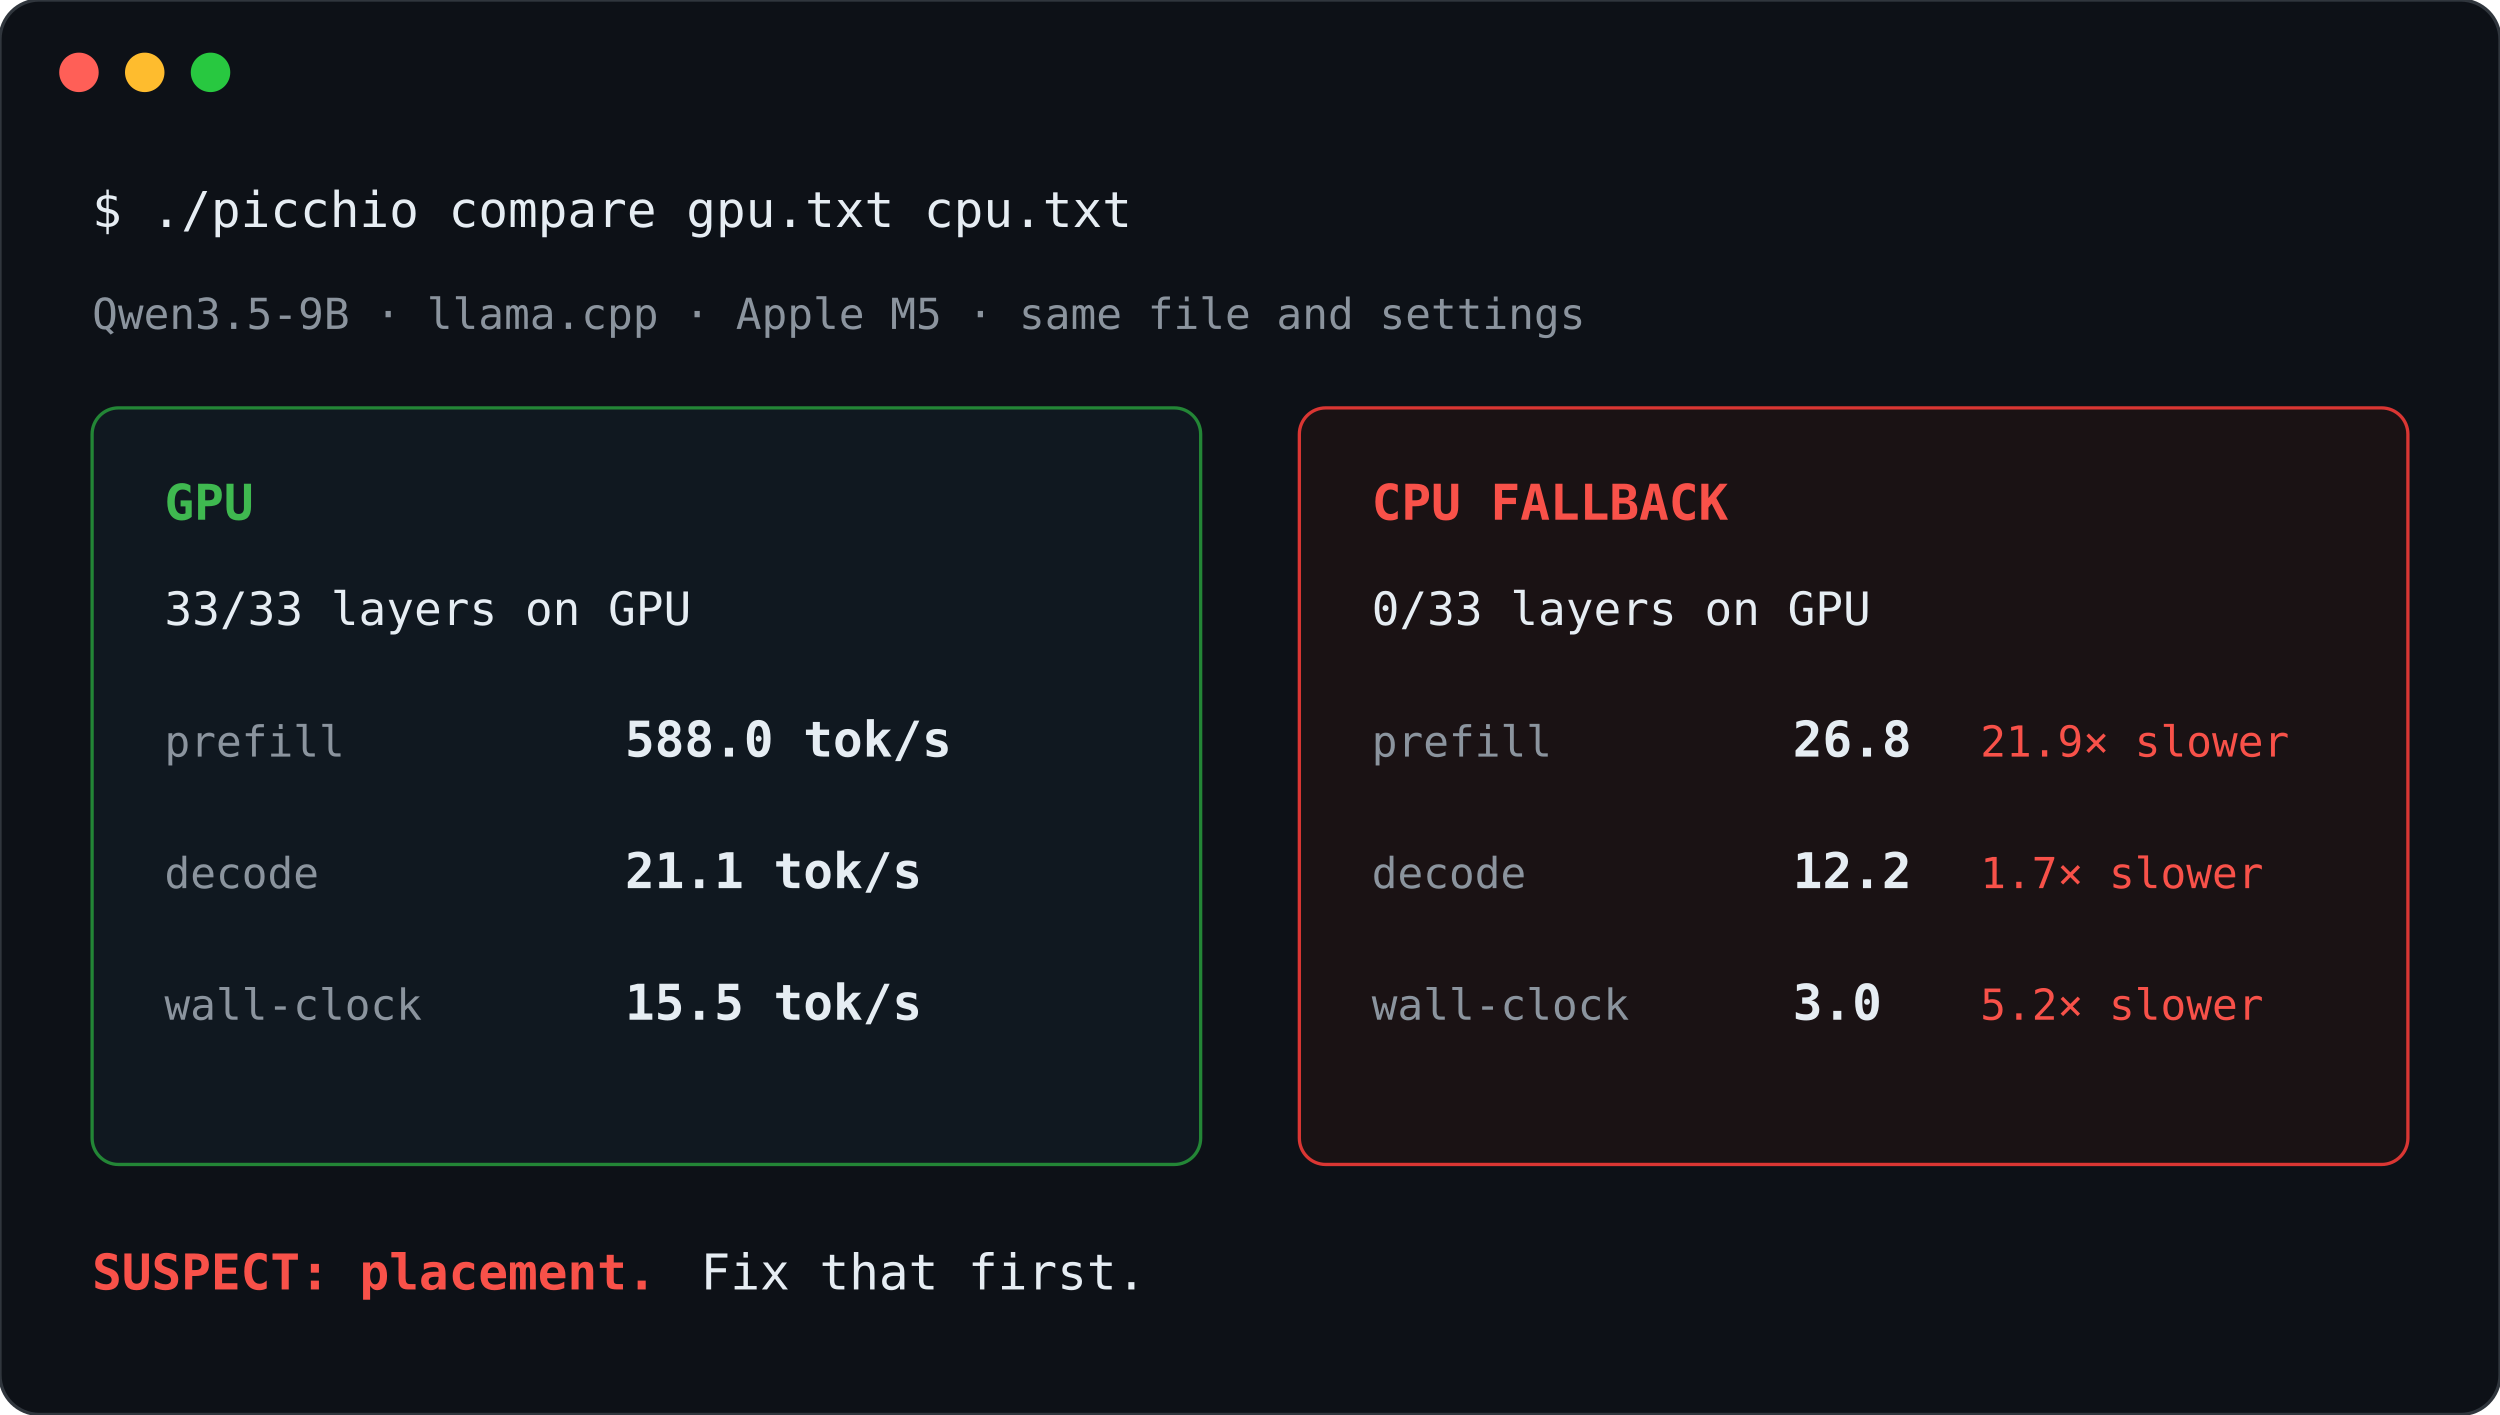
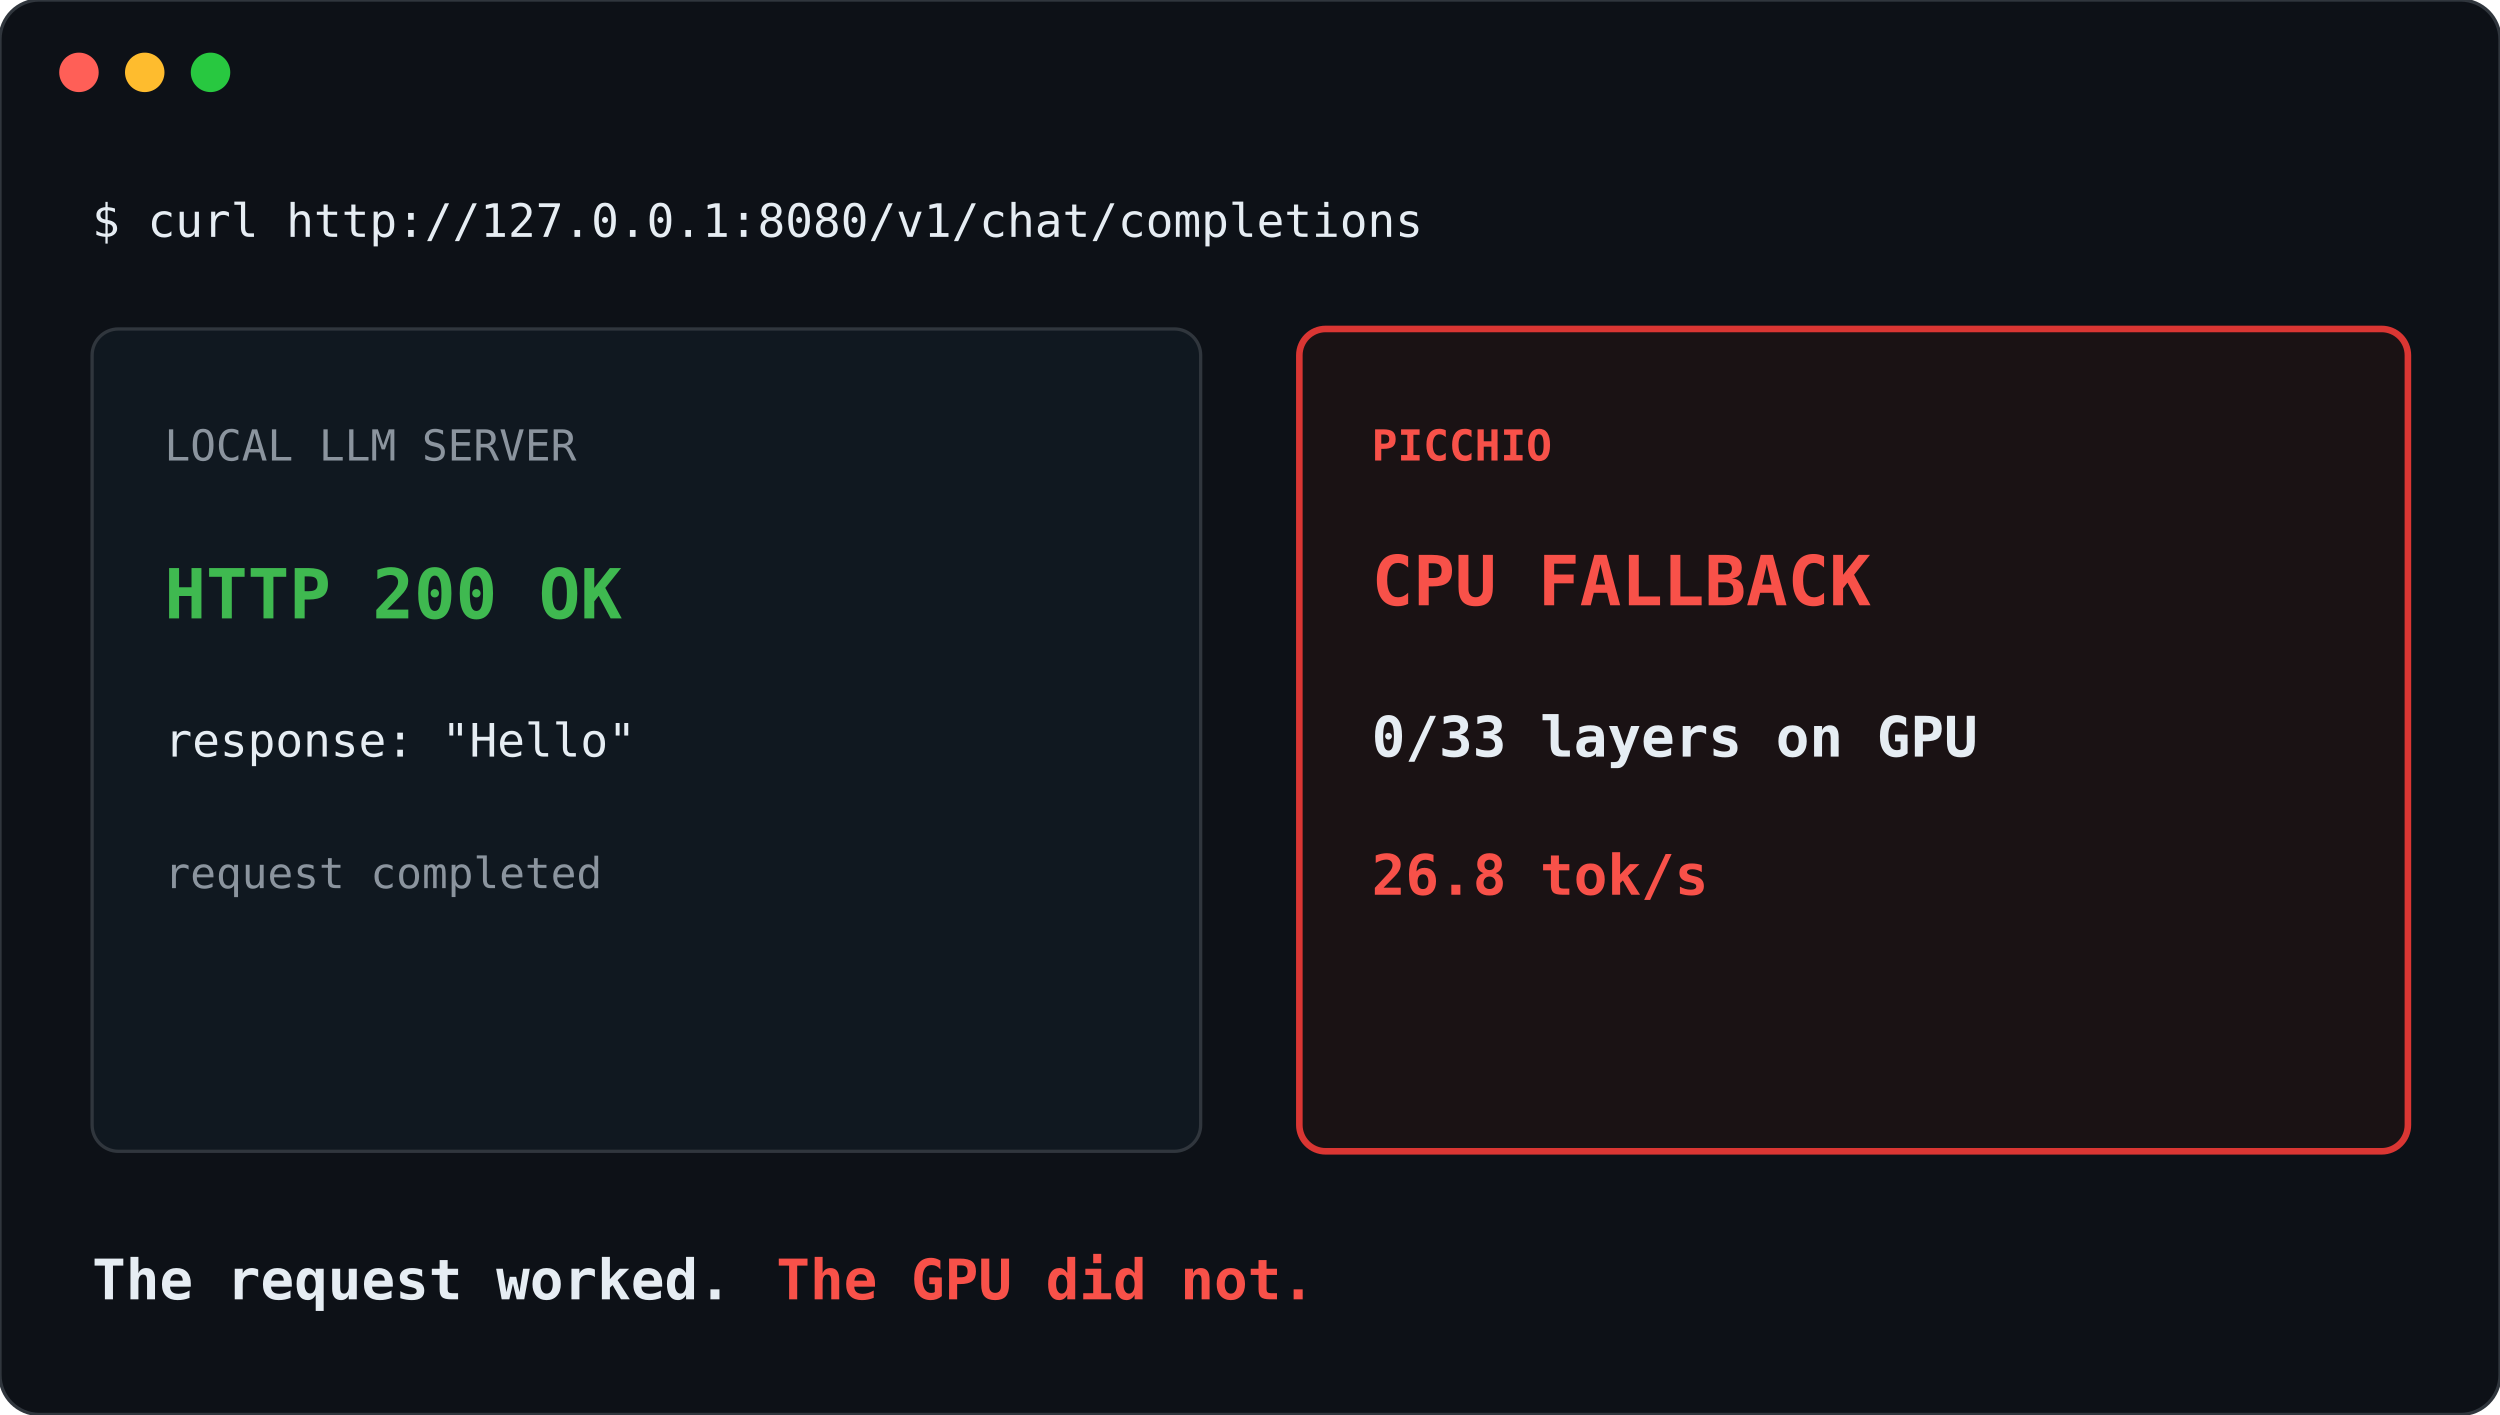
<svg xmlns="http://www.w3.org/2000/svg" width="760" height="430" viewBox="0 0 760 430" font-family="SFMono-Regular, Menlo, Consolas, monospace">
  <rect width="760" height="430" rx="12" fill="#0d1117" stroke="#30363d" />
  <circle cx="24" cy="22" r="6" fill="#ff5f57" />
  <circle cx="44" cy="22" r="6" fill="#febc2e" />
  <circle cx="64" cy="22" r="6" fill="#28c840" />
-   <text x="28" y="69" fill="#e6edf3" font-size="15">$ ./picchio compare gpu.txt cpu.txt</text>
-   <text x="28" y="100" fill="#8b949e" font-size="13">Qwen3.5-9B · llama.cpp · Apple M5 · same file and settings</text>
-   <rect x="28" y="124" width="337" height="230" rx="8" fill="#101820" stroke="#238636" />
-   <text x="50" y="158" fill="#3fb950" font-size="15" font-weight="700">GPU</text>
-   <text x="50" y="190" fill="#e6edf3" font-size="14">33/33 layers on GPU</text>
-   <text x="50" y="230" fill="#8b949e" font-size="13">prefill</text>
-   <text x="190" y="230" fill="#e6edf3" font-size="15" font-weight="700">588.0 tok/s</text>
-   <text x="50" y="270" fill="#8b949e" font-size="13">decode</text>
-   <text x="190" y="270" fill="#e6edf3" font-size="15" font-weight="700">21.1 tok/s</text>
-   <text x="50" y="310" fill="#8b949e" font-size="13">wall-clock</text>
-   <text x="190" y="310" fill="#e6edf3" font-size="15" font-weight="700">15.5 tok/s</text>
-   <rect x="395" y="124" width="337" height="230" rx="8" fill="#1a1214" stroke="#da3633" />
-   <text x="417" y="158" fill="#f85149" font-size="15" font-weight="700">CPU FALLBACK</text>
-   <text x="417" y="190" fill="#e6edf3" font-size="14">0/33 layers on GPU</text>
-   <text x="417" y="230" fill="#8b949e" font-size="13">prefill</text>
-   <text x="545" y="230" fill="#e6edf3" font-size="15" font-weight="700">26.8</text>
-   <text x="602" y="230" fill="#f85149" font-size="13">21.9× slower</text>
-   <text x="417" y="270" fill="#8b949e" font-size="13">decode</text>
-   <text x="545" y="270" fill="#e6edf3" font-size="15" font-weight="700">12.2</text>
-   <text x="602" y="270" fill="#f85149" font-size="13">1.7× slower</text>
-   <text x="417" y="310" fill="#8b949e" font-size="13">wall-clock</text>
-   <text x="545" y="310" fill="#e6edf3" font-size="15" font-weight="700">3.0</text>
-   <text x="602" y="310" fill="#f85149" font-size="13">5.2× slower</text>
-   <text x="28" y="392" fill="#f85149" font-size="15" font-weight="700">SUSPECT: placement.</text>
-   <text x="213" y="392" fill="#e6edf3" font-size="15">Fix that first.</text>
+   <g visibility="visible">
+     <animate attributeName="visibility" dur="12s" repeatCount="indefinite" calcMode="discrete" values="visible;hidden;visible" keyTimes="0;.32;1" />
+     <text x="28" y="72" fill="#e6edf3" font-size="14">$ curl http://127.0.0.1:8080/v1/chat/completions</text>
+     <rect x="28" y="100" width="337" height="250" rx="8" fill="#101820" stroke="#30363d" />
+     <text x="50" y="140" fill="#8b949e" font-size="13">LOCAL LLM SERVER</text>
+     <text x="50" y="188" fill="#3fb950" font-size="21" font-weight="700">HTTP 200 OK</text>
+     <text x="50" y="230" fill="#e6edf3" font-size="14">response: "Hello"</text>
+     <text x="50" y="270" fill="#8b949e" font-size="13">request completed</text>
+     <rect x="395" y="100" width="337" height="250" rx="8" fill="#1a1214" stroke="#da3633" stroke-width="2" />
+     <text x="417" y="140" fill="#f85149" font-size="13" font-weight="700">PICCHIO</text>
+     <text x="417" y="184" fill="#f85149" font-size="21" font-weight="700">CPU FALLBACK</text>
+     <text x="417" y="230" fill="#e6edf3" font-size="17" font-weight="700">0/33 layers on GPU</text>
+     <text x="417" y="272" fill="#f85149" font-size="17" font-weight="700">26.8 tok/s</text>
+     <text x="28" y="395" fill="#e6edf3" font-size="17" font-weight="700">The request worked.</text>
+     <text x="236" y="395" fill="#f85149" font-size="17" font-weight="700">The GPU did not.</text>
+   </g>
+   <g visibility="hidden">
+     <animate attributeName="visibility" dur="12s" repeatCount="indefinite" calcMode="discrete" values="hidden;visible;hidden;hidden" keyTimes="0;.32;.65;1" />
+     <text x="28" y="72" fill="#f85149" font-size="20" font-weight="700">CPU FALLBACK — CONFIRMED</text>
+     <rect x="28" y="104" width="704" height="246" rx="8" fill="#101820" />
+     <text x="52" y="142" fill="#8b949e" font-size="13">ENGINE</text>
+     <text x="210" y="142" fill="#e6edf3" font-size="15">offloaded 0/33 layers to GPU</text>
+     <text x="52" y="182" fill="#8b949e" font-size="13">OS</text>
+     <text x="210" y="182" fill="#e6edf3" font-size="15">GPU work 0% · memory +0.3 GiB</text>
+     <text x="52" y="230" fill="#3fb950" font-size="13">HEALTHY</text>
+     <text x="210" y="230" fill="#e6edf3" font-size="15">33/33 layers on GPU · 588.0 tok/s</text>
+     <text x="52" y="278" fill="#f85149" font-size="13">CAUGHT</text>
+     <text x="210" y="278" fill="#f85149" font-size="15" font-weight="700">0/33 · 26.8 tok/s · 21.9× slower</text>
+     <text x="28" y="395" fill="#f85149" font-size="16" font-weight="700">SUSPECT: placement.</text>
+   </g>
+   <g visibility="hidden">
+     <animate attributeName="visibility" dur="12s" repeatCount="indefinite" calcMode="discrete" values="hidden;visible;hidden" keyTimes="0;.65;1" />
+     <text x="28" y="72" fill="#3fb950" font-size="20" font-weight="700">RUN PICCHIO</text>
+     <rect x="28" y="104" width="704" height="246" rx="8" fill="#101820" />
+     <text x="52" y="158" fill="#e6edf3" font-size="14">$ curl -fsSL https://raw.githubusercontent.com/logxio/</text>
+     <text x="68" y="188" fill="#e6edf3" font-size="14">picchio/main/public/picchio.pyz -o picchio</text>
+     <text x="52" y="236" fill="#e6edf3" font-size="14">$ chmod +x picchio</text>
+     <text x="52" y="284" fill="#3fb950" font-size="18" font-weight="700">$ ./picchio MODEL</text>
+   </g>
</svg>
